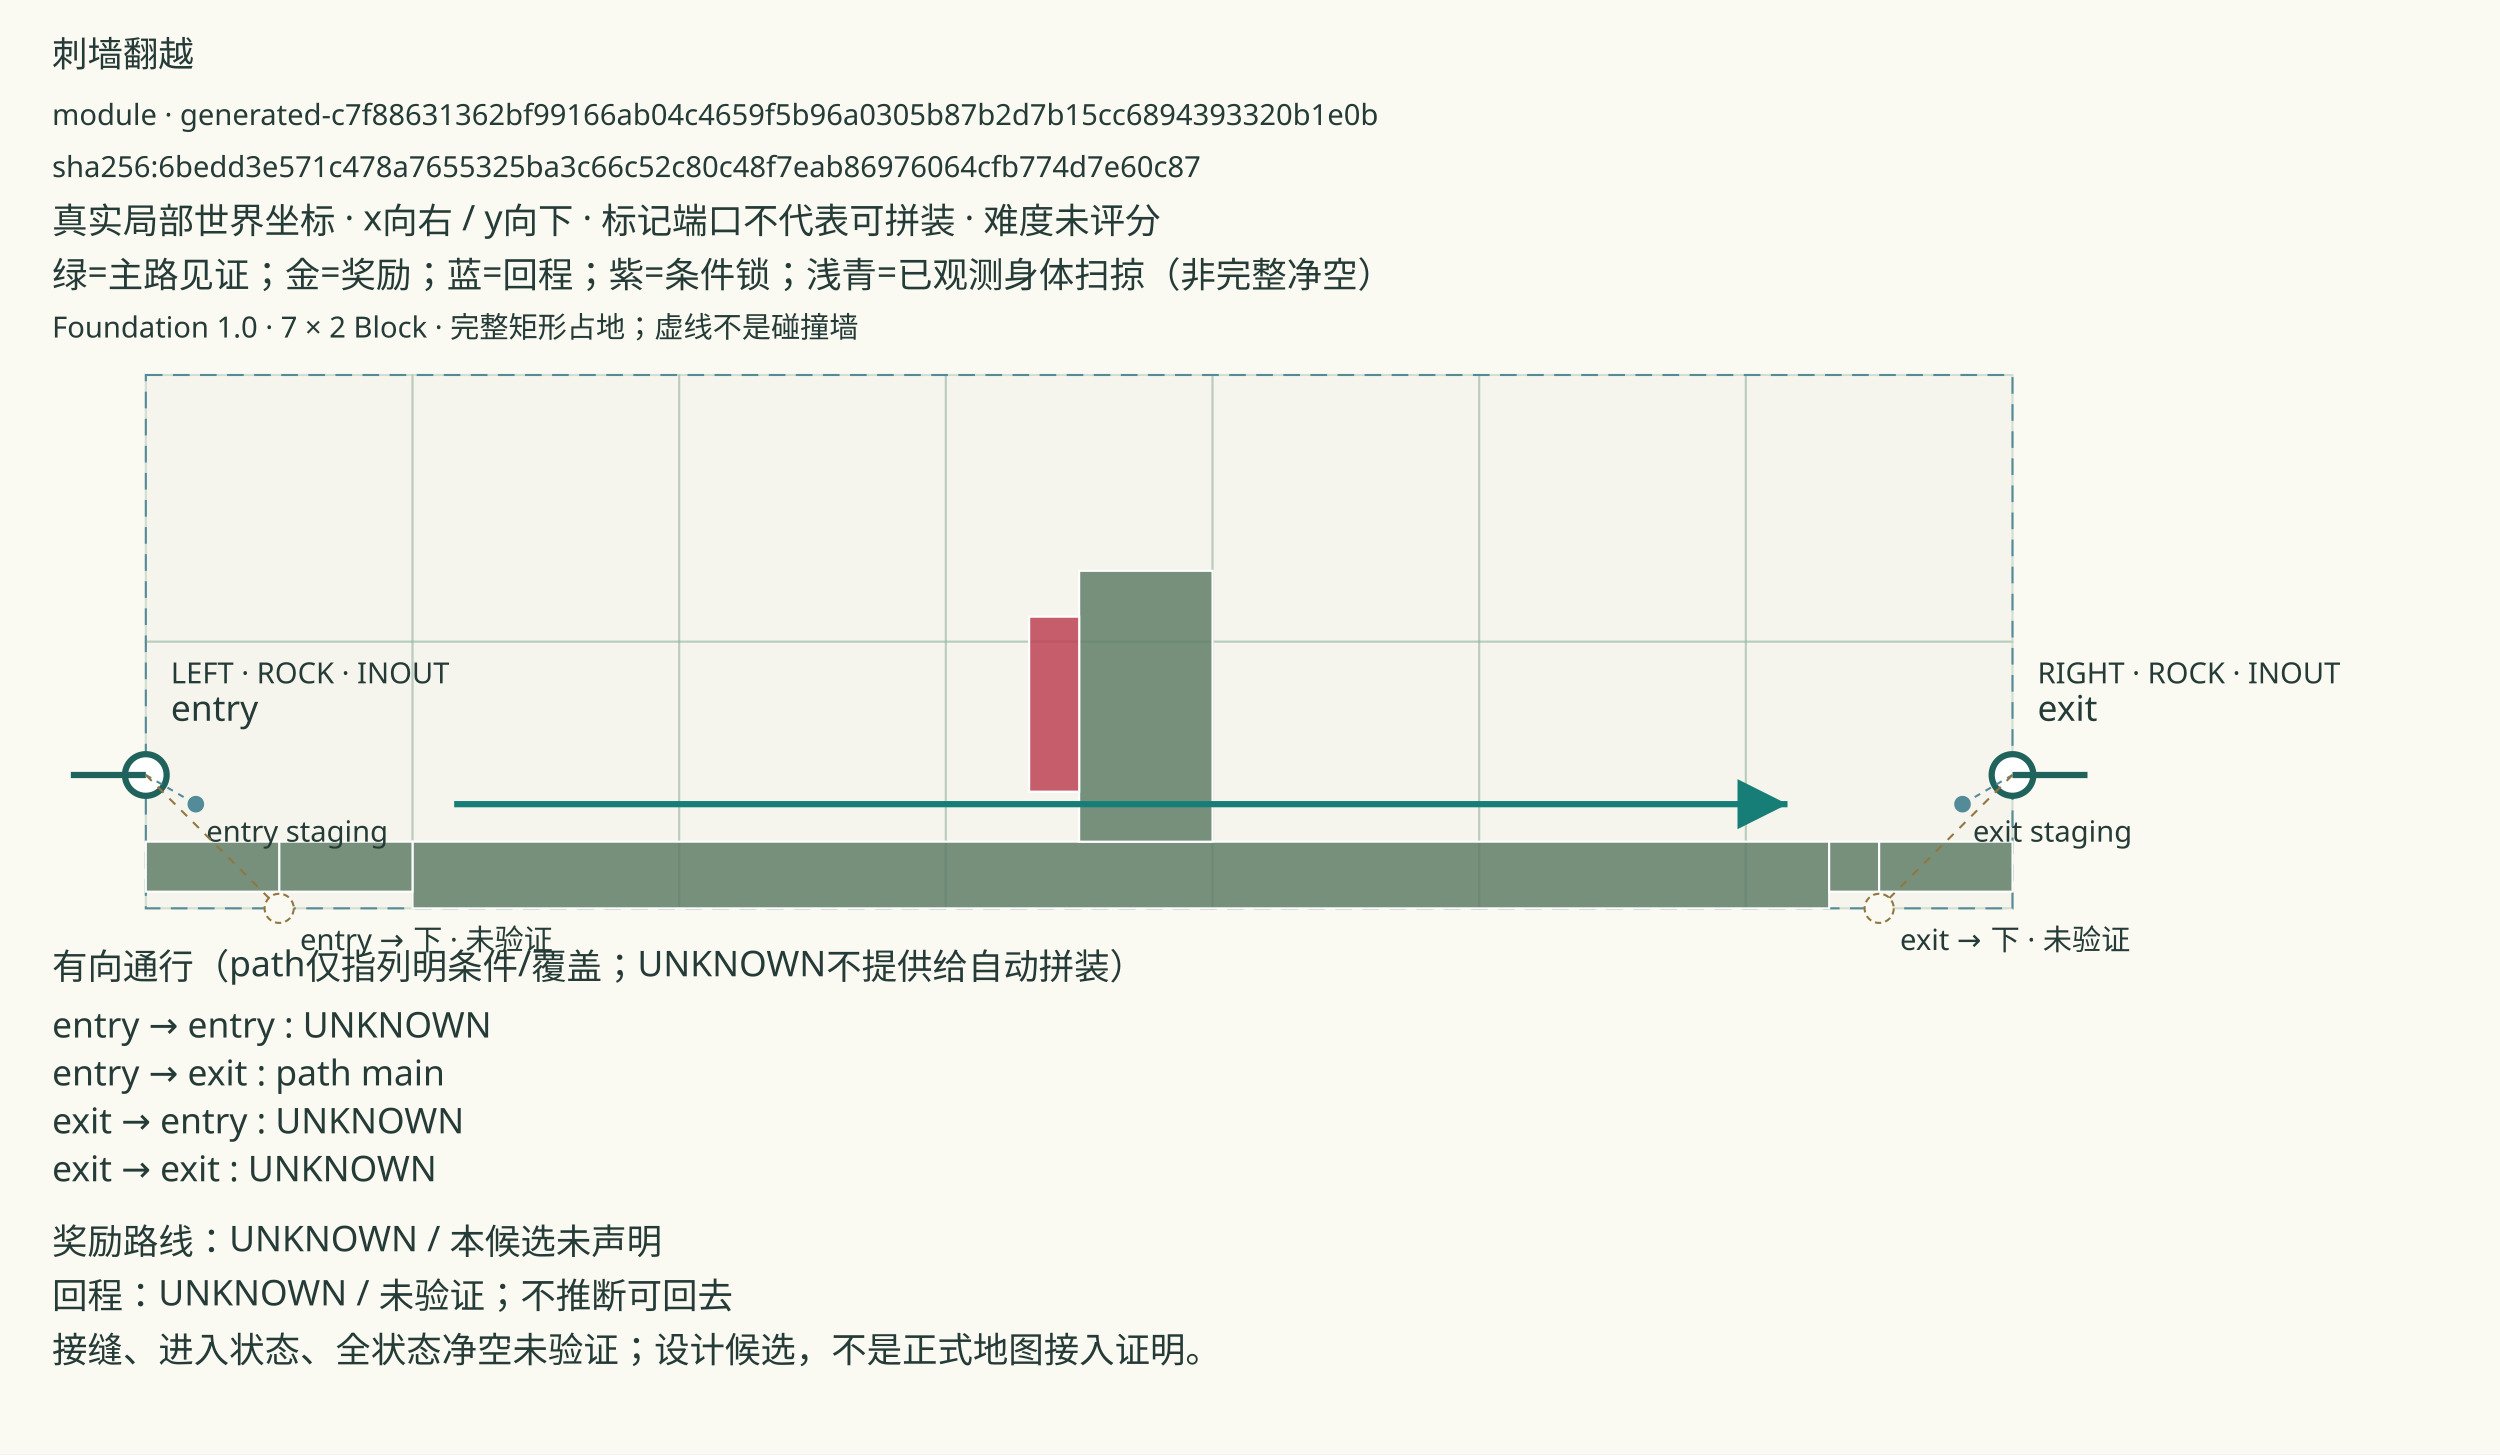
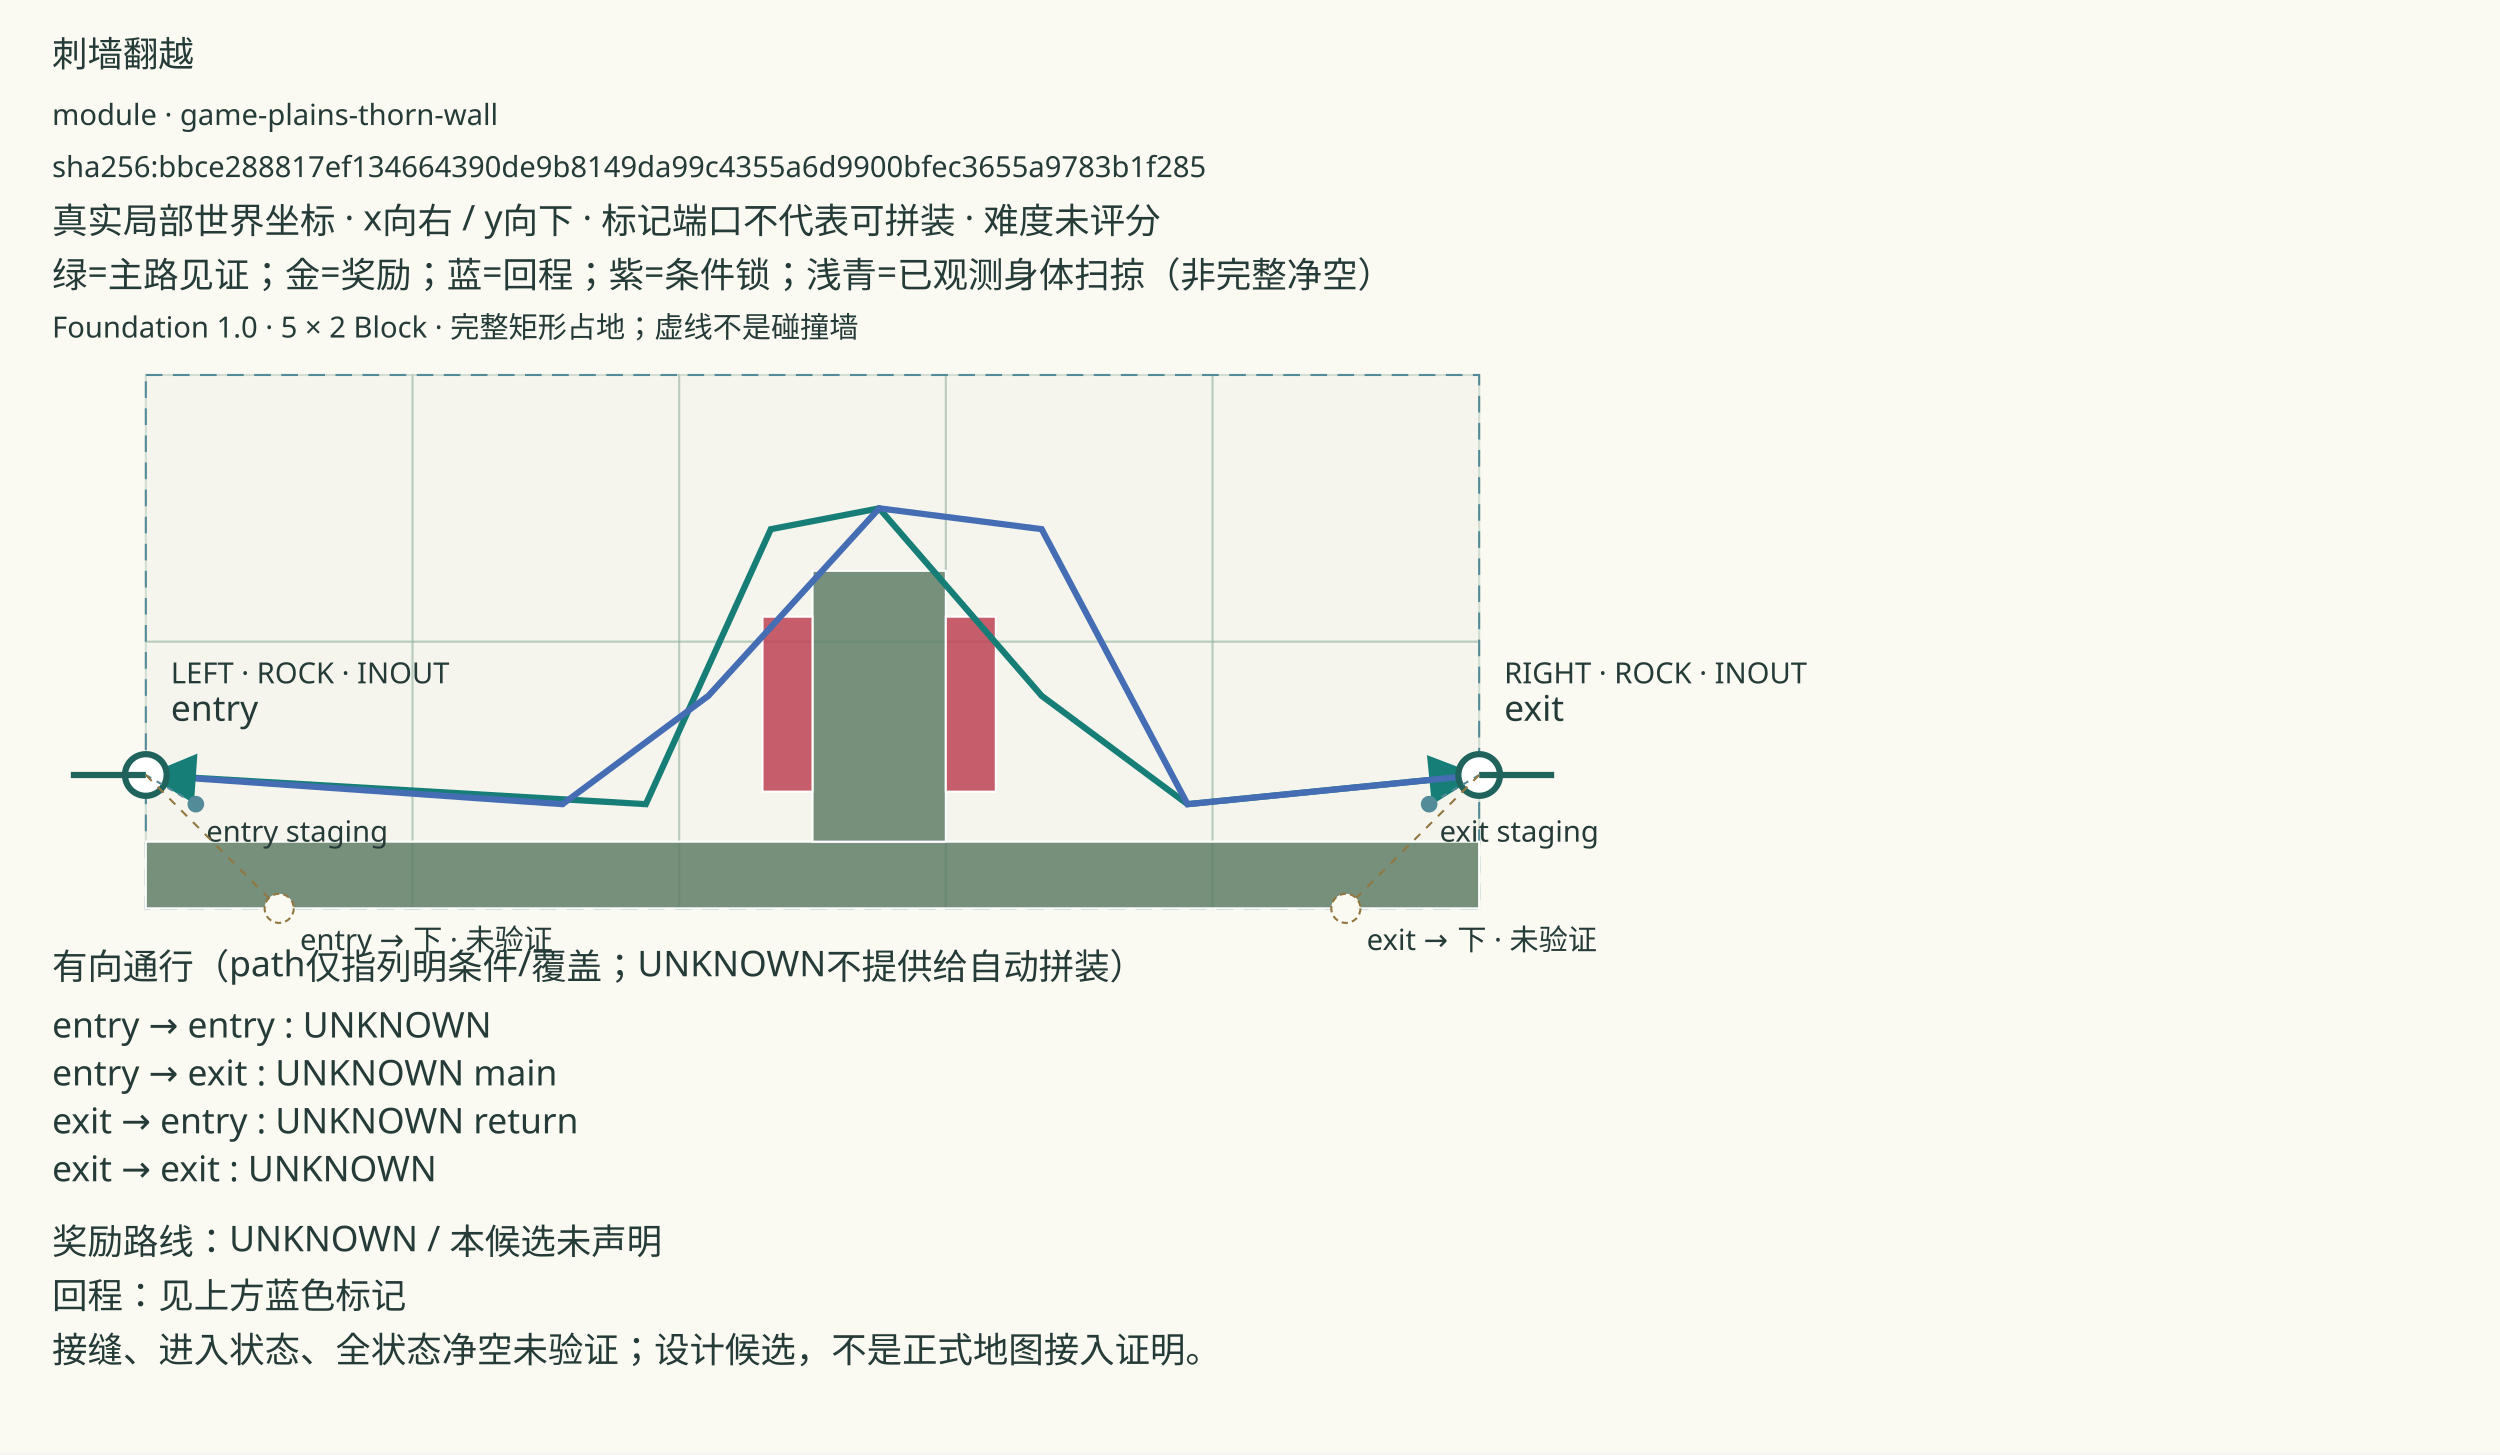
- <svg xmlns="http://www.w3.org/2000/svg" width="1200" height="698" viewBox="-198 -104 1200 698" data-content-version="sha256:6bedd3e571c478a7655325ba3c66c52c80c48f7eab86976064cfb774d7e60c87">
+ <svg xmlns="http://www.w3.org/2000/svg" width="1200" height="698" viewBox="-70 -104 1200 698" data-content-version="sha256:bbce288817ef134664390de9b8149da99c4355a6d9900bfec3655a9783b1f285">
  <defs>
    <marker id="arrow" markerWidth="9" markerHeight="8" refX="8" refY="4" orient="auto">
      <path d="M0 0L8 4L0 8" fill="#177e77" />
    </marker>
  </defs>
  <style>text{font:17px system-ui,sans-serif;fill:#253b37} .small{font-size:14px}</style>
-   <rect x="-198" y="-104" width="1200" height="698" fill="#faf9f2" />
-   <text x="-173" y="-72" font-weight="700" font-size="24">刺墙翻越</text>
-   <text x="-173" y="-44" class="small">module · generated-c7f88631362bf99166ab04c4659f5b96a0305b87b2d7b15cc6894393320b1e0b</text>
-   <text x="-173" y="-19" class="small">sha256:6bedd3e571c478a7655325ba3c66c52c80c48f7eab86976064cfb774d7e60c87</text>
-   <text x="-173" y="8">真实局部世界坐标 · x向右 / y向下 · 标记端口不代表可拼装 · 难度未评分</text>
-   <text x="-173" y="34">绿=主路见证；金=奖励；蓝=回程；紫=条件锁；浅青=已观测身体扫掠（非完整净空）</text>
-   <rect x="-128" y="76" width="128" height="128" data-foundation-cell="0,0" fill="#87aa96" fill-opacity=".045" stroke="#8cae9b" stroke-opacity=".35" stroke-width="1" />
-   <rect x="-128" y="204" width="128" height="128" data-foundation-cell="0,1" fill="#87aa96" fill-opacity=".045" stroke="#8cae9b" stroke-opacity=".35" stroke-width="1" />
-   <rect x="0" y="76" width="128" height="128" data-foundation-cell="1,0" fill="#87aa96" fill-opacity=".045" stroke="#8cae9b" stroke-opacity=".35" stroke-width="1" />
-   <rect x="0" y="204" width="128" height="128" data-foundation-cell="1,1" fill="#87aa96" fill-opacity=".045" stroke="#8cae9b" stroke-opacity=".35" stroke-width="1" />
-   <rect x="128" y="76" width="128" height="128" data-foundation-cell="2,0" fill="#87aa96" fill-opacity=".045" stroke="#8cae9b" stroke-opacity=".35" stroke-width="1" />
-   <rect x="128" y="204" width="128" height="128" data-foundation-cell="2,1" fill="#87aa96" fill-opacity=".045" stroke="#8cae9b" stroke-opacity=".35" stroke-width="1" />
-   <rect x="256" y="76" width="128" height="128" data-foundation-cell="3,0" fill="#87aa96" fill-opacity=".045" stroke="#8cae9b" stroke-opacity=".35" stroke-width="1" />
-   <rect x="256" y="204" width="128" height="128" data-foundation-cell="3,1" fill="#87aa96" fill-opacity=".045" stroke="#8cae9b" stroke-opacity=".35" stroke-width="1" />
-   <rect x="384" y="76" width="128" height="128" data-foundation-cell="4,0" fill="#87aa96" fill-opacity=".045" stroke="#8cae9b" stroke-opacity=".35" stroke-width="1" />
-   <rect x="384" y="204" width="128" height="128" data-foundation-cell="4,1" fill="#87aa96" fill-opacity=".045" stroke="#8cae9b" stroke-opacity=".35" stroke-width="1" />
-   <rect x="512" y="76" width="128" height="128" data-foundation-cell="5,0" fill="#87aa96" fill-opacity=".045" stroke="#8cae9b" stroke-opacity=".35" stroke-width="1" />
-   <rect x="512" y="204" width="128" height="128" data-foundation-cell="5,1" fill="#87aa96" fill-opacity=".045" stroke="#8cae9b" stroke-opacity=".35" stroke-width="1" />
-   <rect x="640" y="76" width="128" height="128" data-foundation-cell="6,0" fill="#87aa96" fill-opacity=".045" stroke="#8cae9b" stroke-opacity=".35" stroke-width="1" />
-   <rect x="640" y="204" width="128" height="128" data-foundation-cell="6,1" fill="#87aa96" fill-opacity=".045" stroke="#8cae9b" stroke-opacity=".35" stroke-width="1" />
-   <rect x="-128" y="76" width="896" height="256" data-foundation-bounds="true" fill="none" stroke="#538b98" stroke-dasharray="8 5" />
-   <text x="-173" y="58" class="small">Foundation 1.0 · 7 × 2 Block · 完整矩形占地；虚线不是碰撞墙</text>
-   <rect x="0" y="300" width="680" height="32" fill="#607e69" fill-opacity=".85" stroke="#ffffff" stroke-width="1" transform="rotate(0 340 316)" />
+   <rect x="-70" y="-104" width="1200" height="698" fill="#faf9f2" />
+   <text x="-45" y="-72" font-weight="700" font-size="24">刺墙翻越</text>
+   <text x="-45" y="-44" class="small">module · game-plains-thorn-wall</text>
+   <text x="-45" y="-19" class="small">sha256:bbce288817ef134664390de9b8149da99c4355a6d9900bfec3655a9783b1f285</text>
+   <text x="-45" y="8">真实局部世界坐标 · x向右 / y向下 · 标记端口不代表可拼装 · 难度未评分</text>
+   <text x="-45" y="34">绿=主路见证；金=奖励；蓝=回程；紫=条件锁；浅青=已观测身体扫掠（非完整净空）</text>
+   <rect x="0" y="76" width="128" height="128" data-foundation-cell="0,0" fill="#87aa96" fill-opacity=".045" stroke="#8cae9b" stroke-opacity=".35" stroke-width="1" />
+   <rect x="0" y="204" width="128" height="128" data-foundation-cell="0,1" fill="#87aa96" fill-opacity=".045" stroke="#8cae9b" stroke-opacity=".35" stroke-width="1" />
+   <rect x="128" y="76" width="128" height="128" data-foundation-cell="1,0" fill="#87aa96" fill-opacity=".045" stroke="#8cae9b" stroke-opacity=".35" stroke-width="1" />
+   <rect x="128" y="204" width="128" height="128" data-foundation-cell="1,1" fill="#87aa96" fill-opacity=".045" stroke="#8cae9b" stroke-opacity=".35" stroke-width="1" />
+   <rect x="256" y="76" width="128" height="128" data-foundation-cell="2,0" fill="#87aa96" fill-opacity=".045" stroke="#8cae9b" stroke-opacity=".35" stroke-width="1" />
+   <rect x="256" y="204" width="128" height="128" data-foundation-cell="2,1" fill="#87aa96" fill-opacity=".045" stroke="#8cae9b" stroke-opacity=".35" stroke-width="1" />
+   <rect x="384" y="76" width="128" height="128" data-foundation-cell="3,0" fill="#87aa96" fill-opacity=".045" stroke="#8cae9b" stroke-opacity=".35" stroke-width="1" />
+   <rect x="384" y="204" width="128" height="128" data-foundation-cell="3,1" fill="#87aa96" fill-opacity=".045" stroke="#8cae9b" stroke-opacity=".35" stroke-width="1" />
+   <rect x="512" y="76" width="128" height="128" data-foundation-cell="4,0" fill="#87aa96" fill-opacity=".045" stroke="#8cae9b" stroke-opacity=".35" stroke-width="1" />
+   <rect x="512" y="204" width="128" height="128" data-foundation-cell="4,1" fill="#87aa96" fill-opacity=".045" stroke="#8cae9b" stroke-opacity=".35" stroke-width="1" />
+   <rect x="0" y="76" width="640" height="256" data-foundation-bounds="true" fill="none" stroke="#538b98" stroke-dasharray="8 5" />
+   <text x="-45" y="58" class="small">Foundation 1.0 · 5 × 2 Block · 完整矩形占地；虚线不是碰撞墙</text>
+   <rect x="0" y="300" width="640" height="32" fill="#607e69" fill-opacity=".85" stroke="#ffffff" stroke-width="1" transform="rotate(0 320 316)" />
  <rect x="320" y="170" width="64" height="130" fill="#607e69" fill-opacity=".85" stroke="#ffffff" stroke-width="1" transform="rotate(0 352 235)" />
  <rect x="296" y="192" width="24" height="84" fill="#bd4255" fill-opacity=".85" stroke="#ffffff" stroke-width="1" transform="rotate(180 308 234)" />
-   <rect x="-64" y="300" width="64" height="24" fill="#607e69" fill-opacity=".85" stroke="#ffffff" stroke-width="1" transform="rotate(0 -32 312)" />
-   <rect x="-128" y="300" width="64" height="24" fill="#607e69" fill-opacity=".85" stroke="#ffffff" stroke-width="1" transform="rotate(0 -96 312)" />
-   <rect x="680" y="300" width="24" height="24" fill="#607e69" fill-opacity=".85" stroke="#ffffff" stroke-width="1" transform="rotate(0 692 312)" />
-   <rect x="704" y="300" width="64" height="24" fill="#607e69" fill-opacity=".85" stroke="#ffffff" stroke-width="1" transform="rotate(0 736 312)" />
-   <polyline data-route-id="main" points="20,282 660,282" fill="none" stroke="#177e77" stroke-width="3" stroke-dasharray="none" marker-end="url(#arrow)" />
+   <rect x="384" y="192" width="24" height="84" fill="#bd4255" fill-opacity=".85" stroke="#ffffff" stroke-width="1" transform="rotate(0 396 234)" />
+   <polyline data-route-id="entry-to-exit" points="0,268 240,282 300,150 352,140 430,230 500,282 640,268" fill="none" stroke="#177e77" stroke-width="3" stroke-dasharray="none" marker-end="url(#arrow)" />
+   <polyline data-route-id="exit-to-entry" points="640,268 500,282 430,150 352,140 270,230 200,282 0,268" fill="none" stroke="#446db4" stroke-width="3" stroke-dasharray="none" marker-end="url(#arrow)" />
  <g data-port-id="entry">
-     <circle cx="-128" cy="268" r="10" fill="#fff" stroke="#1f635c" stroke-width="3" />
-     <line x1="-128" y1="268" x2="-164" y2="268" stroke="#1f635c" stroke-width="3" />
-     <text x="-116" y="242" font-weight="700">entry</text>
+     <circle cx="0" cy="268" r="10" fill="#fff" stroke="#1f635c" stroke-width="3" />
+     <line x1="0" y1="268" x2="-36" y2="268" stroke="#1f635c" stroke-width="3" />
+     <text x="12" y="242" font-weight="700">entry</text>
  </g>
  <g data-port-id="exit">
-     <circle cx="768" cy="268" r="10" fill="#fff" stroke="#1f635c" stroke-width="3" />
-     <line x1="768" y1="268" x2="804" y2="268" stroke="#1f635c" stroke-width="3" />
-     <text x="780" y="242" font-weight="700">exit</text>
+     <circle cx="640" cy="268" r="10" fill="#fff" stroke="#1f635c" stroke-width="3" />
+     <line x1="640" y1="268" x2="676" y2="268" stroke="#1f635c" stroke-width="3" />
+     <text x="652" y="242" font-weight="700">exit</text>
  </g>
  <g data-staging-port="entry">
-     <line x1="-128" y1="268" x2="-104" y2="282" stroke="#538b98" stroke-dasharray="3 3" />
-     <circle cx="-104" cy="282" r="4" fill="#538b98" />
-     <text x="-99" y="300" class="small">entry staging</text>
+     <line x1="0" y1="268" x2="24" y2="282" stroke="#538b98" stroke-dasharray="3 3" />
+     <circle cx="24" cy="282" r="4" fill="#538b98" />
+     <text x="29" y="300" class="small">entry staging</text>
  </g>
-   <text x="-116" y="224" class="small">LEFT · ROCK · INOUT</text>
+   <text x="12" y="224" class="small">LEFT · ROCK · INOUT</text>
  <g data-staging-port="exit">
-     <line x1="768" y1="268" x2="744" y2="282" stroke="#538b98" stroke-dasharray="3 3" />
-     <circle cx="744" cy="282" r="4" fill="#538b98" />
-     <text x="749" y="300" class="small">exit staging</text>
+     <line x1="640" y1="268" x2="616" y2="282" stroke="#538b98" stroke-dasharray="3 3" />
+     <circle cx="616" cy="282" r="4" fill="#538b98" />
+     <text x="621" y="300" class="small">exit staging</text>
  </g>
-   <text x="780" y="224" class="small">RIGHT · ROCK · INOUT</text>
+   <text x="652" y="224" class="small">RIGHT · ROCK · INOUT</text>
  <g data-corner-port="entry" data-corner="BOTTOM_LEFT" data-relocation-allowed="UNKNOWN">
-     <line x1="-128" y1="268" x2="-64" y2="332" stroke="#92763e" stroke-dasharray="4 4" />
-     <circle cx="-64" cy="332" r="7" fill="#faf9f2" stroke="#92763e" stroke-dasharray="3 2" />
-     <text x="-54" y="352" class="small">entry → 下 · 未验证</text>
+     <line x1="0" y1="268" x2="64" y2="332" stroke="#92763e" stroke-dasharray="4 4" />
+     <circle cx="64" cy="332" r="7" fill="#faf9f2" stroke="#92763e" stroke-dasharray="3 2" />
+     <text x="74" y="352" class="small">entry → 下 · 未验证</text>
  </g>
  <g data-corner-port="exit" data-corner="BOTTOM_RIGHT" data-relocation-allowed="UNKNOWN">
-     <line x1="768" y1="268" x2="704" y2="332" stroke="#92763e" stroke-dasharray="4 4" />
-     <circle cx="704" cy="332" r="7" fill="#faf9f2" stroke="#92763e" stroke-dasharray="3 2" />
-     <text x="714" y="352" class="small">exit → 下 · 未验证</text>
+     <line x1="640" y1="268" x2="576" y2="332" stroke="#92763e" stroke-dasharray="4 4" />
+     <circle cx="576" cy="332" r="7" fill="#faf9f2" stroke="#92763e" stroke-dasharray="3 2" />
+     <text x="586" y="352" class="small">exit → 下 · 未验证</text>
  </g>
-   <text x="-173" y="366" font-weight="700">有向通行（path仅指列明条件/覆盖；UNKNOWN不提供给自动拼装）</text>
-   <text x="-173" y="394">entry → entry : UNKNOWN </text>
-   <text x="-173" y="417">entry → exit : path main</text>
-   <text x="-173" y="440">exit → entry : UNKNOWN </text>
-   <text x="-173" y="463">exit → exit : UNKNOWN </text>
-   <text x="-173" y="498">奖励路线：UNKNOWN / 本候选未声明</text>
-   <text x="-173" y="524">回程：UNKNOWN / 未验证；不推断可回去</text>
-   <text x="-173" y="550">接缝、进入状态、全状态净空未验证；设计候选，不是正式地图接入证明。</text>
+   <text x="-45" y="366" font-weight="700">有向通行（path仅指列明条件/覆盖；UNKNOWN不提供给自动拼装）</text>
+   <text x="-45" y="394">entry → entry : UNKNOWN </text>
+   <text x="-45" y="417">entry → exit : UNKNOWN main</text>
+   <text x="-45" y="440">exit → entry : UNKNOWN return</text>
+   <text x="-45" y="463">exit → exit : UNKNOWN </text>
+   <text x="-45" y="498">奖励路线：UNKNOWN / 本候选未声明</text>
+   <text x="-45" y="524">回程：见上方蓝色标记</text>
+   <text x="-45" y="550">接缝、进入状态、全状态净空未验证；设计候选，不是正式地图接入证明。</text>
</svg>
